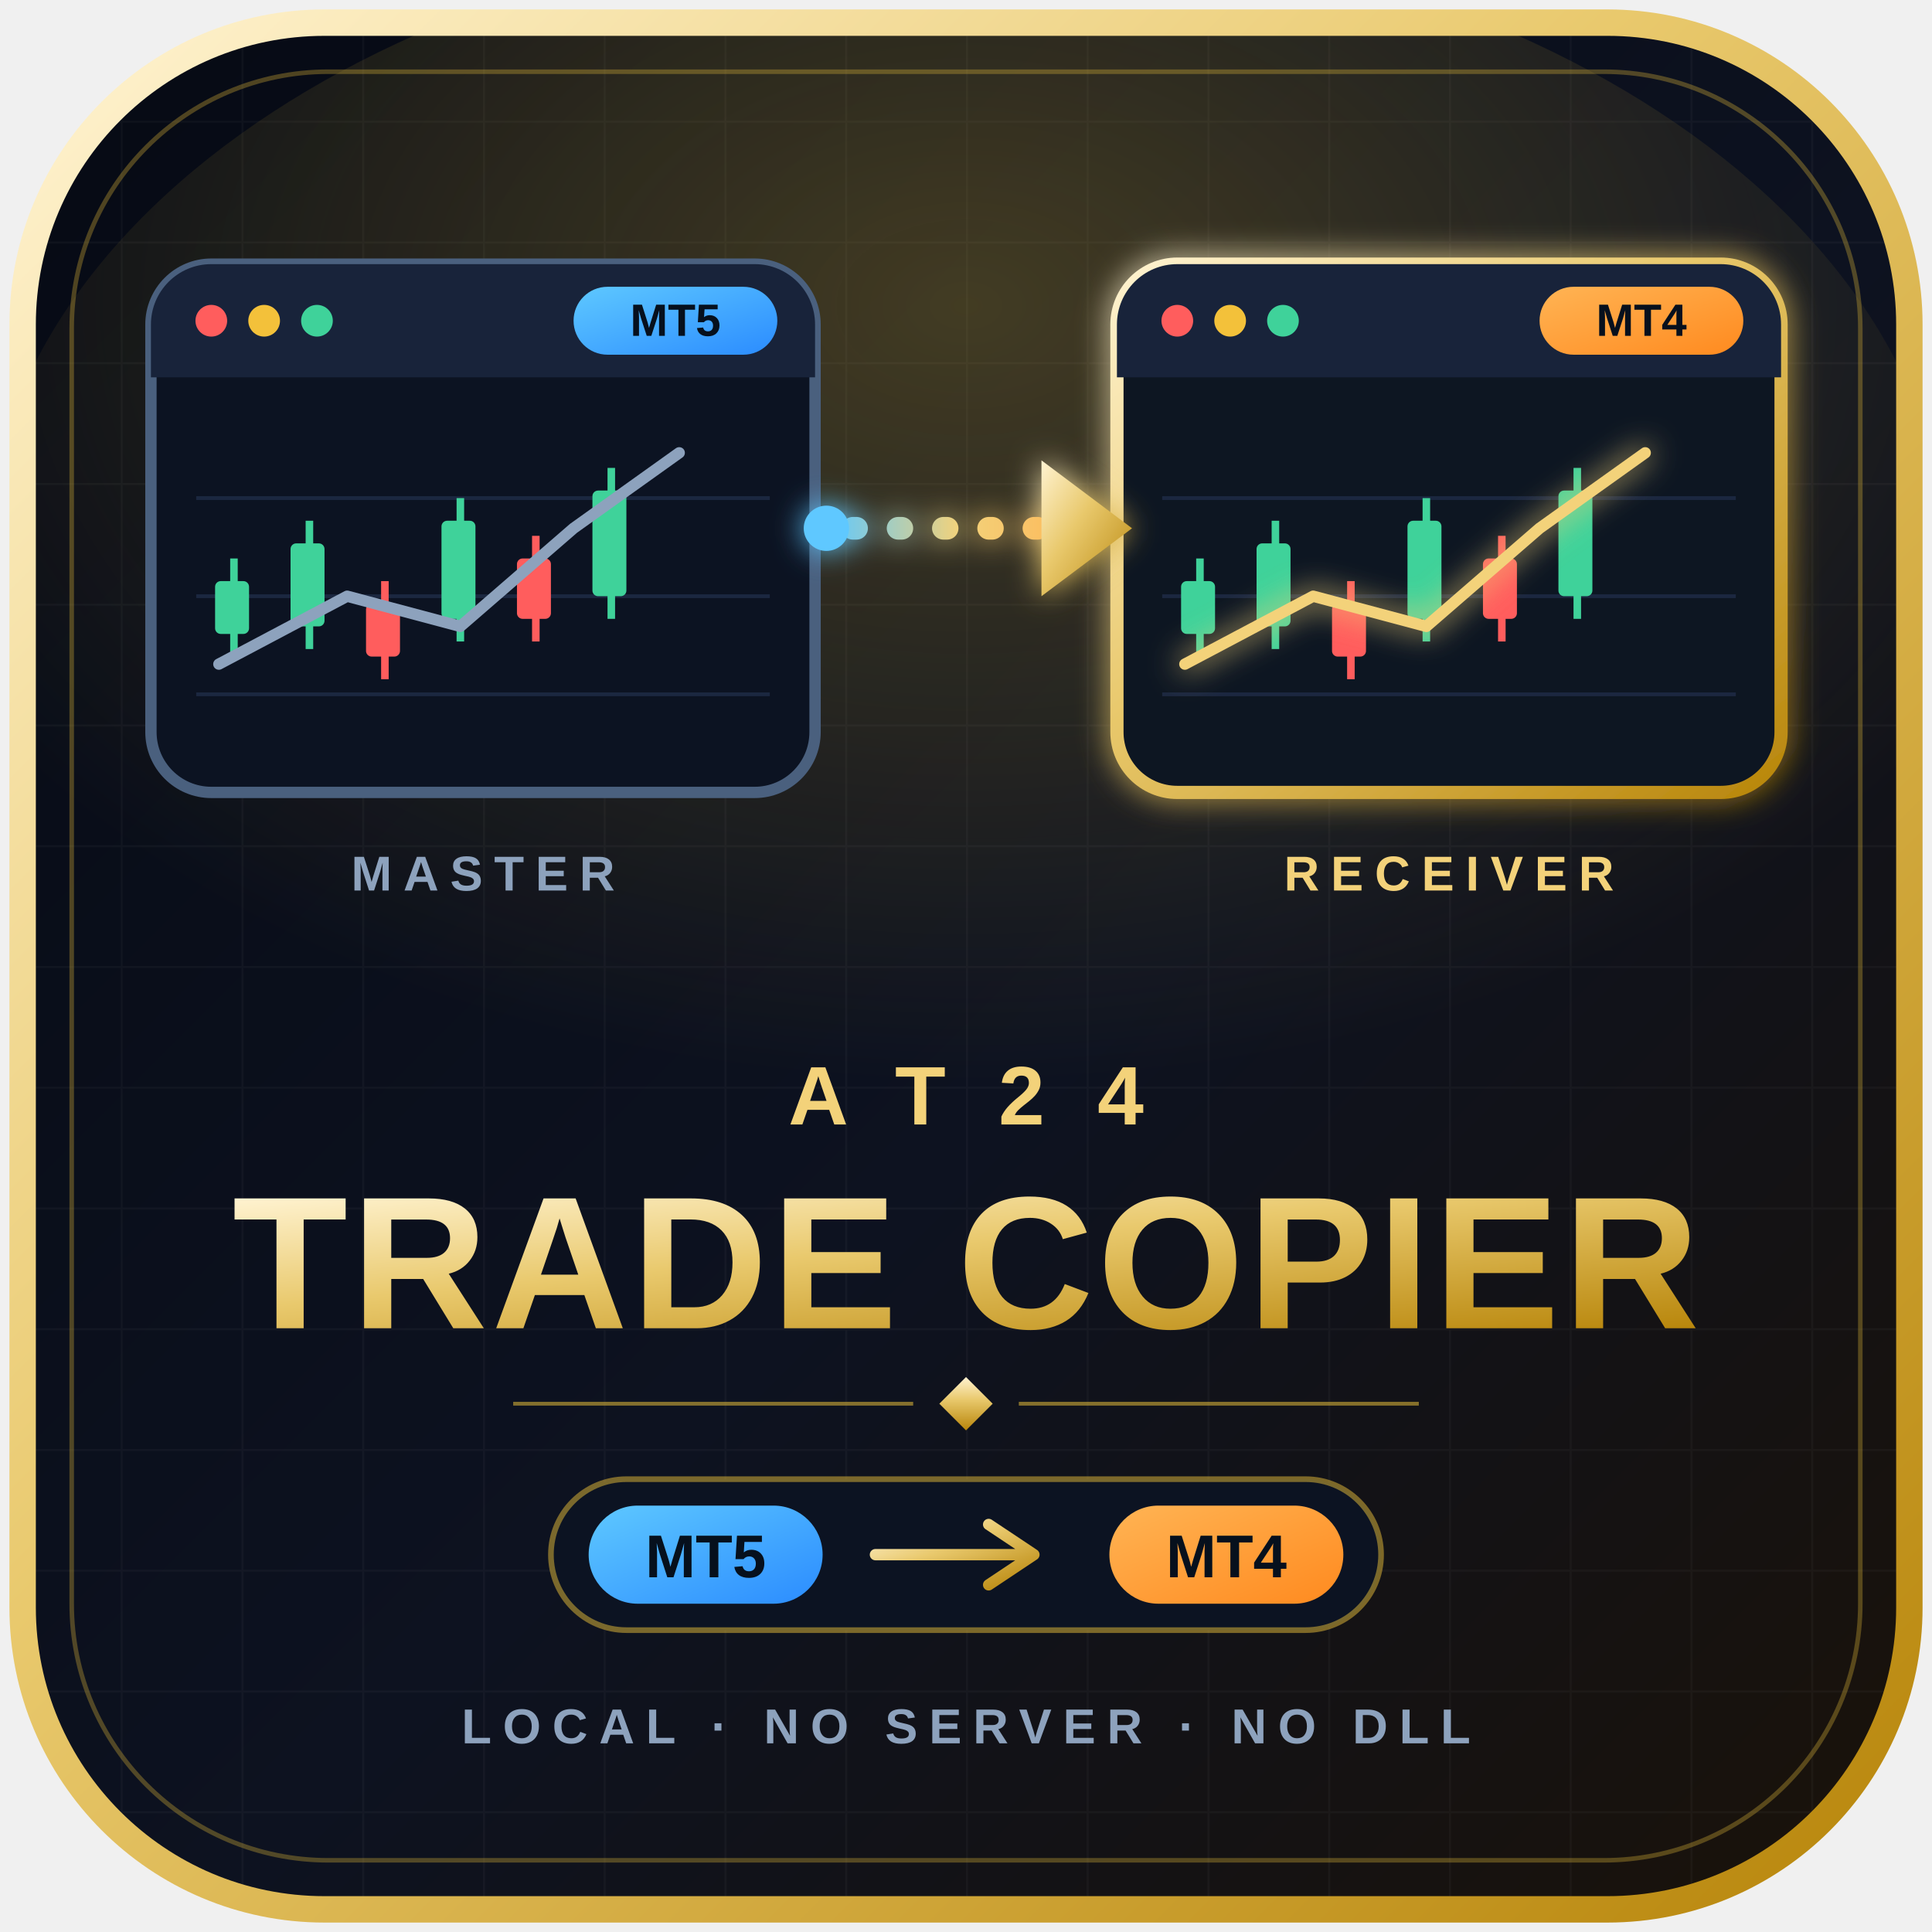
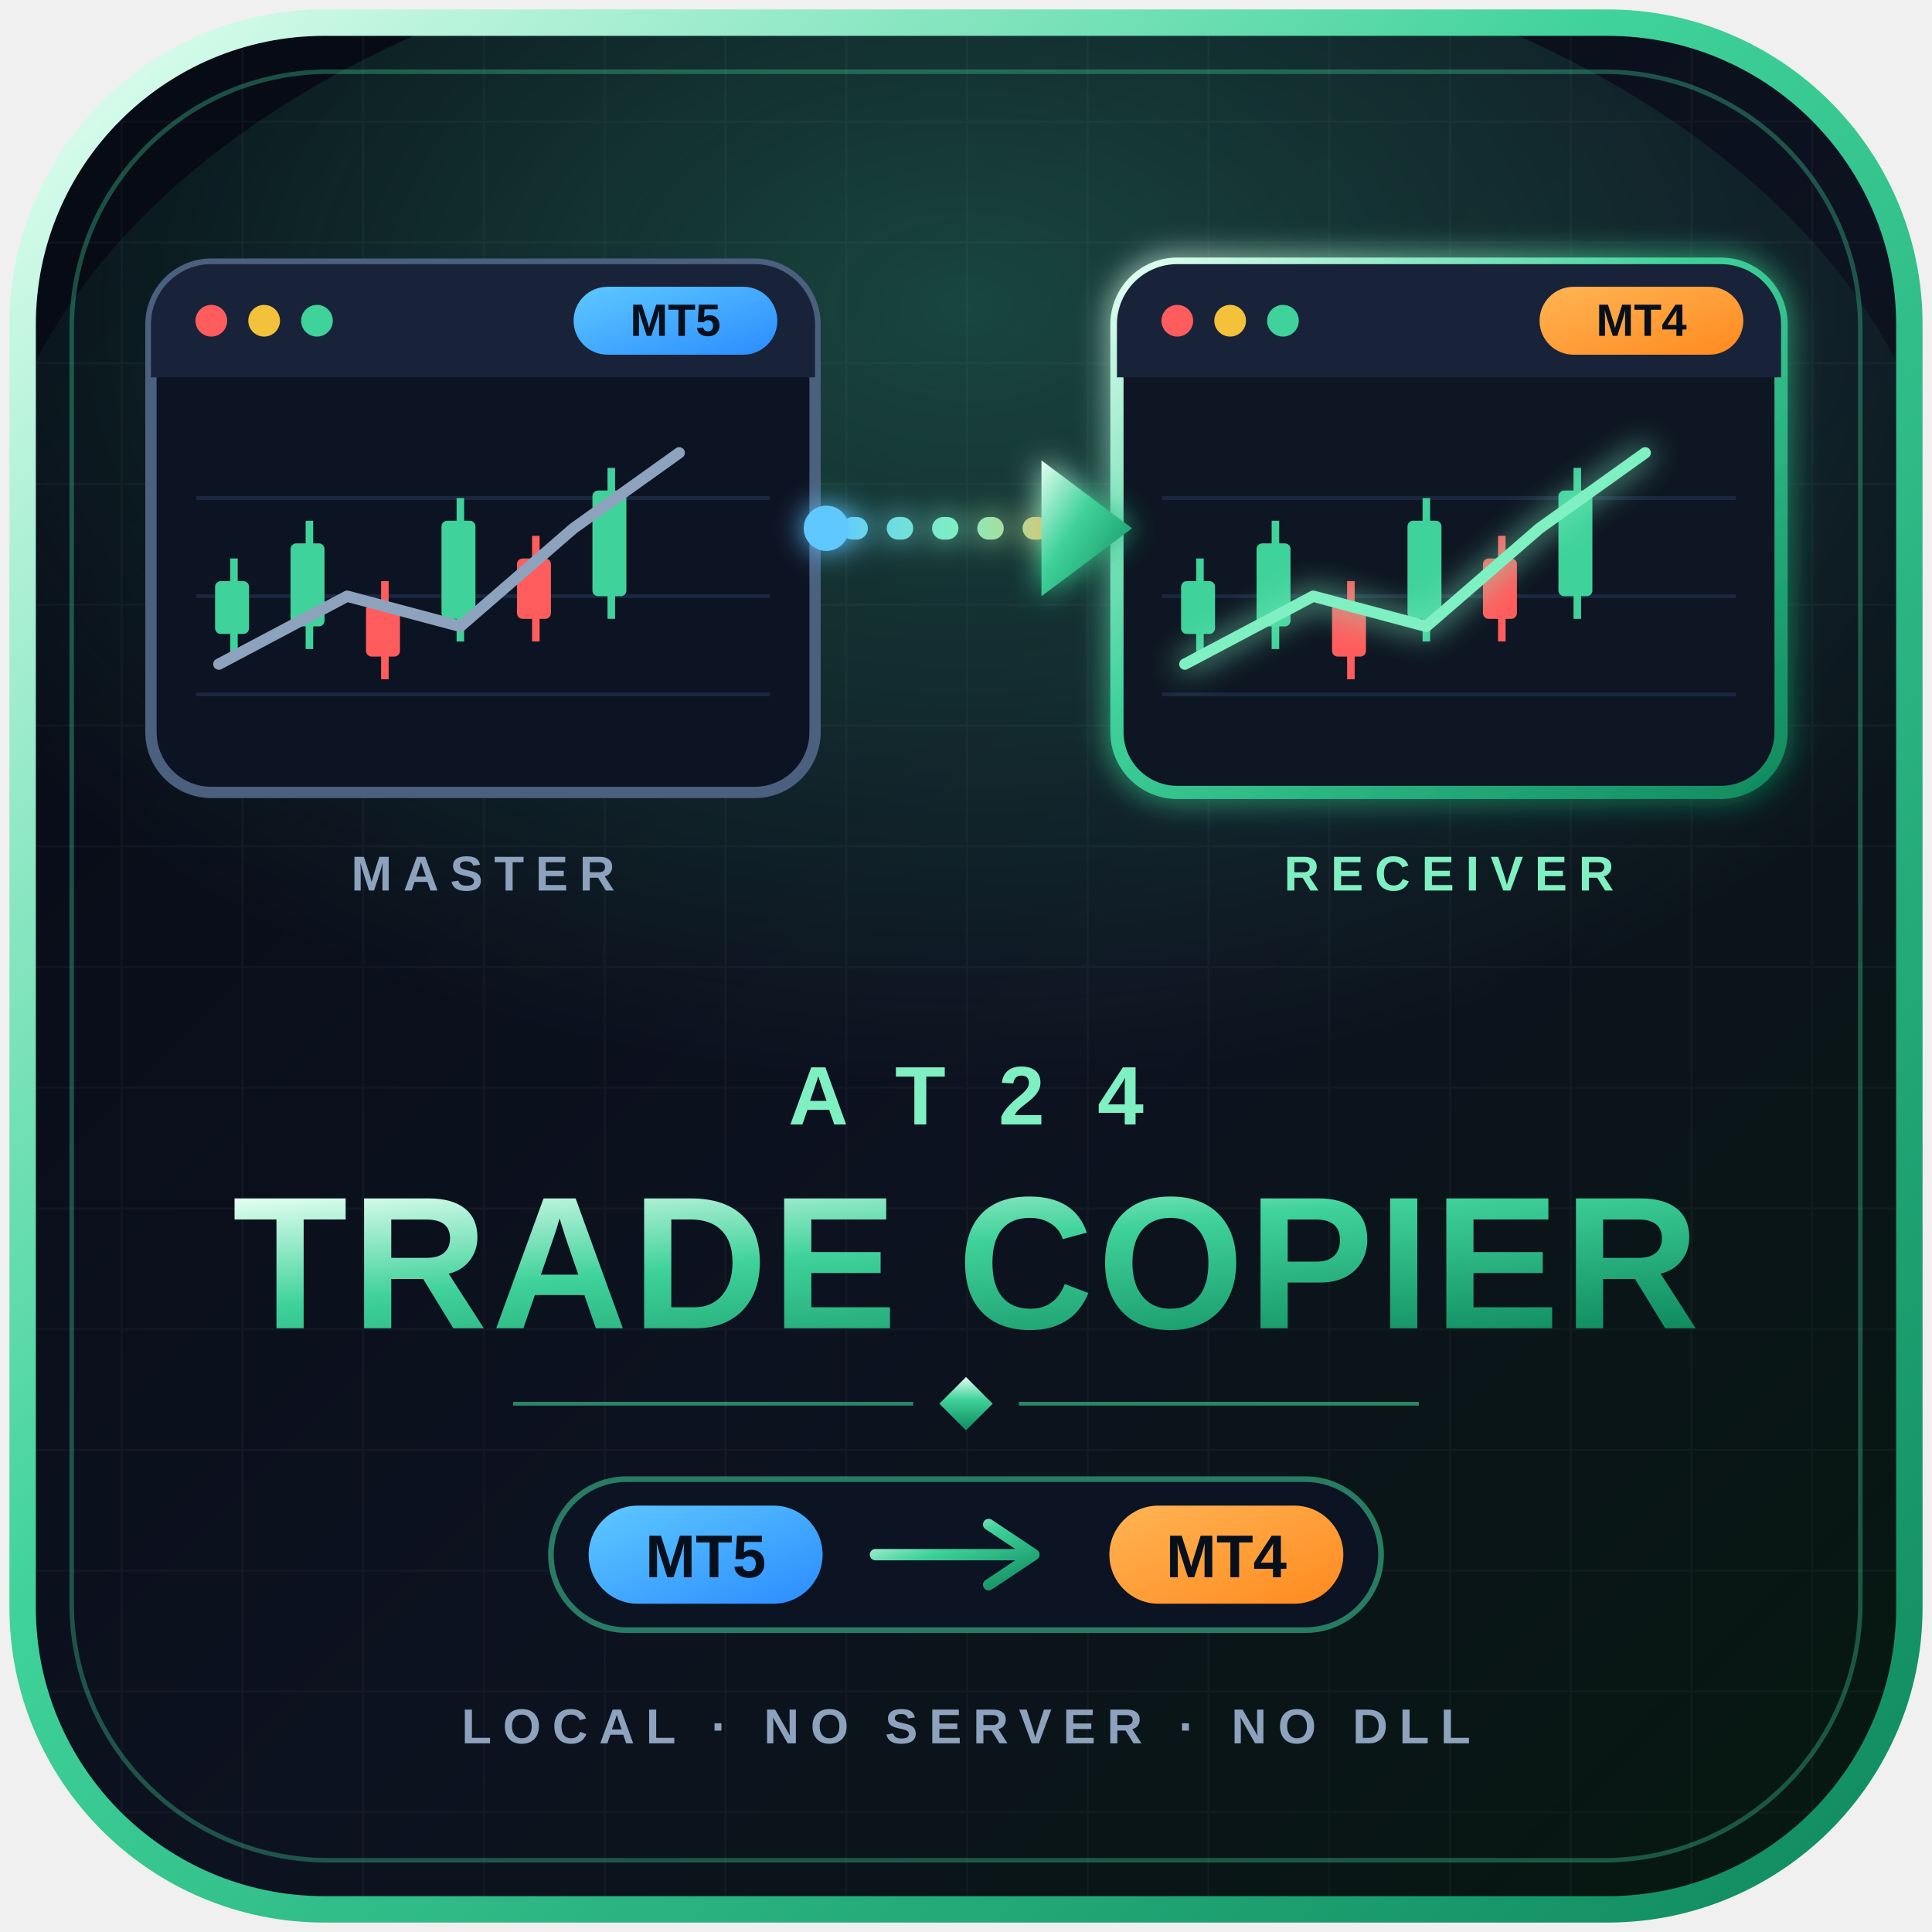
<svg xmlns="http://www.w3.org/2000/svg" viewBox="0 0 512 512">
  <defs>
    <linearGradient id="bg" x1="0%" y1="0%" x2="100%" y2="100%">
      <stop offset="0%" stop-color="#060a14" />
      <stop offset="55%" stop-color="#0d1220" />
-       <stop offset="100%" stop-color="#1a1209" />
+       <stop offset="100%" stop-color="#06180f" />
    </linearGradient>
    <linearGradient id="gold" x1="0%" y1="0%" x2="100%" y2="100%">
-       <stop offset="0%" stop-color="#fff3d1" />
-       <stop offset="42%" stop-color="#e9c96d" />
-       <stop offset="100%" stop-color="#b8860b" />
+       <stop offset="0%" stop-color="#e4fff3" />
+       <stop offset="42%" stop-color="#3fd29a" />
+       <stop offset="100%" stop-color="#0f8a5f" />
    </linearGradient>
    <linearGradient id="pMT4" x1="0%" y1="0%" x2="100%" y2="100%">
      <stop offset="0%" stop-color="#ffb454" />
      <stop offset="100%" stop-color="#ff8a1f" />
    </linearGradient>
    <linearGradient id="pMT5" x1="0%" y1="0%" x2="100%" y2="100%">
      <stop offset="0%" stop-color="#5ec8ff" />
      <stop offset="100%" stop-color="#2b8cff" />
    </linearGradient>
    <linearGradient id="link" gradientUnits="userSpaceOnUse" x1="219" y1="0" x2="290" y2="0">
      <stop offset="0%" stop-color="#5ec8ff" />
-       <stop offset="50%" stop-color="#f3d27a" />
+       <stop offset="50%" stop-color="#7ff0c1" />
      <stop offset="100%" stop-color="#ffb454" />
    </linearGradient>
    <radialGradient id="halo" cx="50%" cy="30%" r="60%">
-       <stop offset="0%" stop-color="#d4af37" stop-opacity="0.28" />
-       <stop offset="100%" stop-color="#d4af37" stop-opacity="0" />
+       <stop offset="0%" stop-color="#3fd29a" stop-opacity="0.28" />
+       <stop offset="100%" stop-color="#3fd29a" stop-opacity="0" />
    </radialGradient>
    <pattern id="grid" width="32" height="32" patternUnits="userSpaceOnUse">
      <path d="M32 0H0V32" fill="none" stroke="#ffffff" stroke-opacity="0.035" stroke-width="1" />
    </pattern>
    <filter id="glow" x="-40%" y="-40%" width="180%" height="180%">
      <feGaussianBlur stdDeviation="4" result="b" />
      <feMerge>
        <feMergeNode in="b" />
        <feMergeNode in="SourceGraphic" />
      </feMerge>
    </filter>
    <clipPath id="clip">
      <rect x="6" y="6" width="500" height="500" rx="80" />
    </clipPath>
  </defs>
  <rect x="6" y="6" width="500" height="500" rx="80" fill="url(#bg)" />
  <g clip-path="url(#clip)">
    <rect width="512" height="512" fill="url(#grid)" />
    <ellipse cx="256" cy="150" rx="260" ry="170" fill="url(#halo)" />
  </g>
  <rect x="6" y="6" width="500" height="500" rx="80" fill="none" stroke="url(#gold)" stroke-width="7" />
-   <rect x="19" y="19" width="474" height="474" rx="68" fill="none" stroke="#d4af37" stroke-opacity="0.35" stroke-width="1.2" />
+   <rect x="19" y="19" width="474" height="474" rx="68" fill="none" stroke="#3fd29a" stroke-opacity="0.35" stroke-width="1.2" />
  <g>
    <rect x="40" y="70" width="176" height="140" rx="16" fill="#0c1322" stroke="#4a607e" stroke-width="3" />
    <path d="M40 100 V86 a16 16 0 0 1 16 -16 h144 a16 16 0 0 1 16 16 V100 Z" fill="#18233a" />
    <circle cx="56" cy="85" r="4.2" fill="#ff5d5d" />
    <circle cx="70" cy="85" r="4.2" fill="#f3c13a" />
    <circle cx="84" cy="85" r="4.2" fill="#3fd29a" />
    <rect x="152" y="76" width="54" height="18" rx="9" fill="url(#pMT5)" />
    <text x="179" y="89" text-anchor="middle" font-family="Arial, Helvetica, sans-serif" font-size="12" font-weight="800" fill="#06101d">MT5</text>
    <g stroke="#1b2740" stroke-width="1">
      <line x1="52" y1="132" x2="204" y2="132" />
      <line x1="52" y1="158" x2="204" y2="158" />
      <line x1="52" y1="184" x2="204" y2="184" />
    </g>
    <line x1="62" y1="148" x2="62" y2="174" stroke="#3fd29a" stroke-width="2" />
    <rect x="57" y="154" width="9" height="14" rx="1.5" fill="#3fd29a" />
    <line x1="82" y1="138" x2="82" y2="172" stroke="#3fd29a" stroke-width="2" />
    <rect x="77" y="144" width="9" height="22" rx="1.5" fill="#3fd29a" />
    <line x1="102" y1="154" x2="102" y2="180" stroke="#ff5d5d" stroke-width="2" />
    <rect x="97" y="160" width="9" height="14" rx="1.5" fill="#ff5d5d" />
    <line x1="122" y1="132" x2="122" y2="170" stroke="#3fd29a" stroke-width="2" />
    <rect x="117" y="138" width="9" height="26" rx="1.5" fill="#3fd29a" />
    <line x1="142" y1="142" x2="142" y2="170" stroke="#ff5d5d" stroke-width="2" />
    <rect x="137" y="148" width="9" height="16" rx="1.5" fill="#ff5d5d" />
    <line x1="162" y1="124" x2="162" y2="164" stroke="#3fd29a" stroke-width="2" />
    <rect x="157" y="130" width="9" height="28" rx="1.5" fill="#3fd29a" />
    <polyline points="58,176 92,158 122,166 152,140 180,120" fill="none" stroke="#8da2bd" stroke-width="3" stroke-linecap="round" stroke-linejoin="round" />
  </g>
  <text x="128" y="236" text-anchor="middle" font-family="Arial, Helvetica, sans-serif" font-size="13" font-weight="700" letter-spacing="3" fill="#8da2bd">MASTER</text>
  <g>
    <rect x="296" y="70" width="176" height="140" rx="16" fill="#0c1322" stroke="url(#gold)" stroke-width="3.5" filter="url(#glow)" />
    <path d="M296 100 V86 a16 16 0 0 1 16 -16 h144 a16 16 0 0 1 16 16 V100 Z" fill="#18233a" />
    <circle cx="312" cy="85" r="4.2" fill="#ff5d5d" />
    <circle cx="326" cy="85" r="4.2" fill="#f3c13a" />
    <circle cx="340" cy="85" r="4.2" fill="#3fd29a" />
    <rect x="408" y="76" width="54" height="18" rx="9" fill="url(#pMT4)" />
    <text x="435" y="89" text-anchor="middle" font-family="Arial, Helvetica, sans-serif" font-size="12" font-weight="800" fill="#06101d">MT4</text>
    <g stroke="#1b2740" stroke-width="1">
      <line x1="308" y1="132" x2="460" y2="132" />
      <line x1="308" y1="158" x2="460" y2="158" />
      <line x1="308" y1="184" x2="460" y2="184" />
    </g>
    <line x1="318" y1="148" x2="318" y2="174" stroke="#3fd29a" stroke-width="2" />
    <rect x="313" y="154" width="9" height="14" rx="1.5" fill="#3fd29a" />
    <line x1="338" y1="138" x2="338" y2="172" stroke="#3fd29a" stroke-width="2" />
    <rect x="333" y="144" width="9" height="22" rx="1.5" fill="#3fd29a" />
    <line x1="358" y1="154" x2="358" y2="180" stroke="#ff5d5d" stroke-width="2" />
    <rect x="353" y="160" width="9" height="14" rx="1.5" fill="#ff5d5d" />
    <line x1="378" y1="132" x2="378" y2="170" stroke="#3fd29a" stroke-width="2" />
    <rect x="373" y="138" width="9" height="26" rx="1.5" fill="#3fd29a" />
    <line x1="398" y1="142" x2="398" y2="170" stroke="#ff5d5d" stroke-width="2" />
    <rect x="393" y="148" width="9" height="16" rx="1.5" fill="#ff5d5d" />
    <line x1="418" y1="124" x2="418" y2="164" stroke="#3fd29a" stroke-width="2" />
    <rect x="413" y="130" width="9" height="28" rx="1.5" fill="#3fd29a" />
-     <polyline points="314,176 348,158 378,166 408,140 436,120" fill="none" stroke="#f3d27a" stroke-width="3" stroke-linecap="round" stroke-linejoin="round" filter="url(#glow)" />
+     <polyline points="314,176 348,158 378,166 408,140 436,120" fill="none" stroke="#7ff0c1" stroke-width="3" stroke-linecap="round" stroke-linejoin="round" filter="url(#glow)" />
  </g>
-   <text x="384" y="236" text-anchor="middle" font-family="Arial, Helvetica, sans-serif" font-size="13" font-weight="700" letter-spacing="3" fill="#f3d27a">RECEIVER</text>
+   <text x="384" y="236" text-anchor="middle" font-family="Arial, Helvetica, sans-serif" font-size="13" font-weight="700" letter-spacing="3" fill="#7ff0c1">RECEIVER</text>
  <g filter="url(#glow)">
    <line x1="226" y1="140" x2="286" y2="140" stroke="url(#link)" stroke-width="6" stroke-linecap="round" stroke-dasharray="1 11" />
    <circle cx="219" cy="140" r="6" fill="#5ec8ff" />
    <path d="M276 122 L300 140 L276 158 Z" fill="url(#gold)" />
  </g>
-   <text x="256" y="298" text-anchor="middle" font-family="Arial, Helvetica, sans-serif" font-size="22" font-weight="700" letter-spacing="14" fill="#f3d27a">AT24</text>
+   <text x="256" y="298" text-anchor="middle" font-family="Arial, Helvetica, sans-serif" font-size="22" font-weight="700" letter-spacing="14" fill="#7ff0c1">AT24</text>
  <text x="256" y="352" text-anchor="middle" font-family="Arial, Helvetica, sans-serif" font-size="50" font-weight="900" fill="url(#gold)" letter-spacing="1">TRADE COPIER</text>
  <g transform="translate(256 372)">
-     <line x1="-120" y1="0" x2="-14" y2="0" stroke="#d4af37" stroke-opacity="0.6" />
-     <line x1="14" y1="0" x2="120" y2="0" stroke="#d4af37" stroke-opacity="0.6" />
+     <line x1="-120" y1="0" x2="-14" y2="0" stroke="#3fd29a" stroke-opacity="0.6" />
+     <line x1="14" y1="0" x2="120" y2="0" stroke="#3fd29a" stroke-opacity="0.6" />
    <rect x="-5" y="-5" width="10" height="10" transform="rotate(45)" fill="url(#gold)" />
  </g>
-   <rect x="146" y="392" width="220" height="40" rx="20" fill="#0c1322" stroke="#d4af37" stroke-opacity="0.55" stroke-width="1.5" />
+   <rect x="146" y="392" width="220" height="40" rx="20" fill="#0c1322" stroke="#3fd29a" stroke-opacity="0.55" stroke-width="1.5" />
  <rect x="156" y="399" width="62" height="26" rx="13" fill="url(#pMT5)" />
  <text x="187" y="418" text-anchor="middle" font-family="Arial, Helvetica, sans-serif" font-size="16" font-weight="800" fill="#06101d">MT5</text>
  <path d="M232 412 H272 M262 404 L274 412 L262 420" fill="none" stroke="url(#gold)" stroke-width="3" stroke-linecap="round" stroke-linejoin="round" />
  <rect x="294" y="399" width="62" height="26" rx="13" fill="url(#pMT4)" />
  <text x="325" y="418" text-anchor="middle" font-family="Arial, Helvetica, sans-serif" font-size="16" font-weight="800" fill="#06101d">MT4</text>
  <text x="256" y="462" text-anchor="middle" font-family="Arial, Helvetica, sans-serif" font-size="13" font-weight="600" letter-spacing="3" fill="#8da2bd">LOCAL  ·  NO SERVER  ·  NO DLL</text>
</svg>
